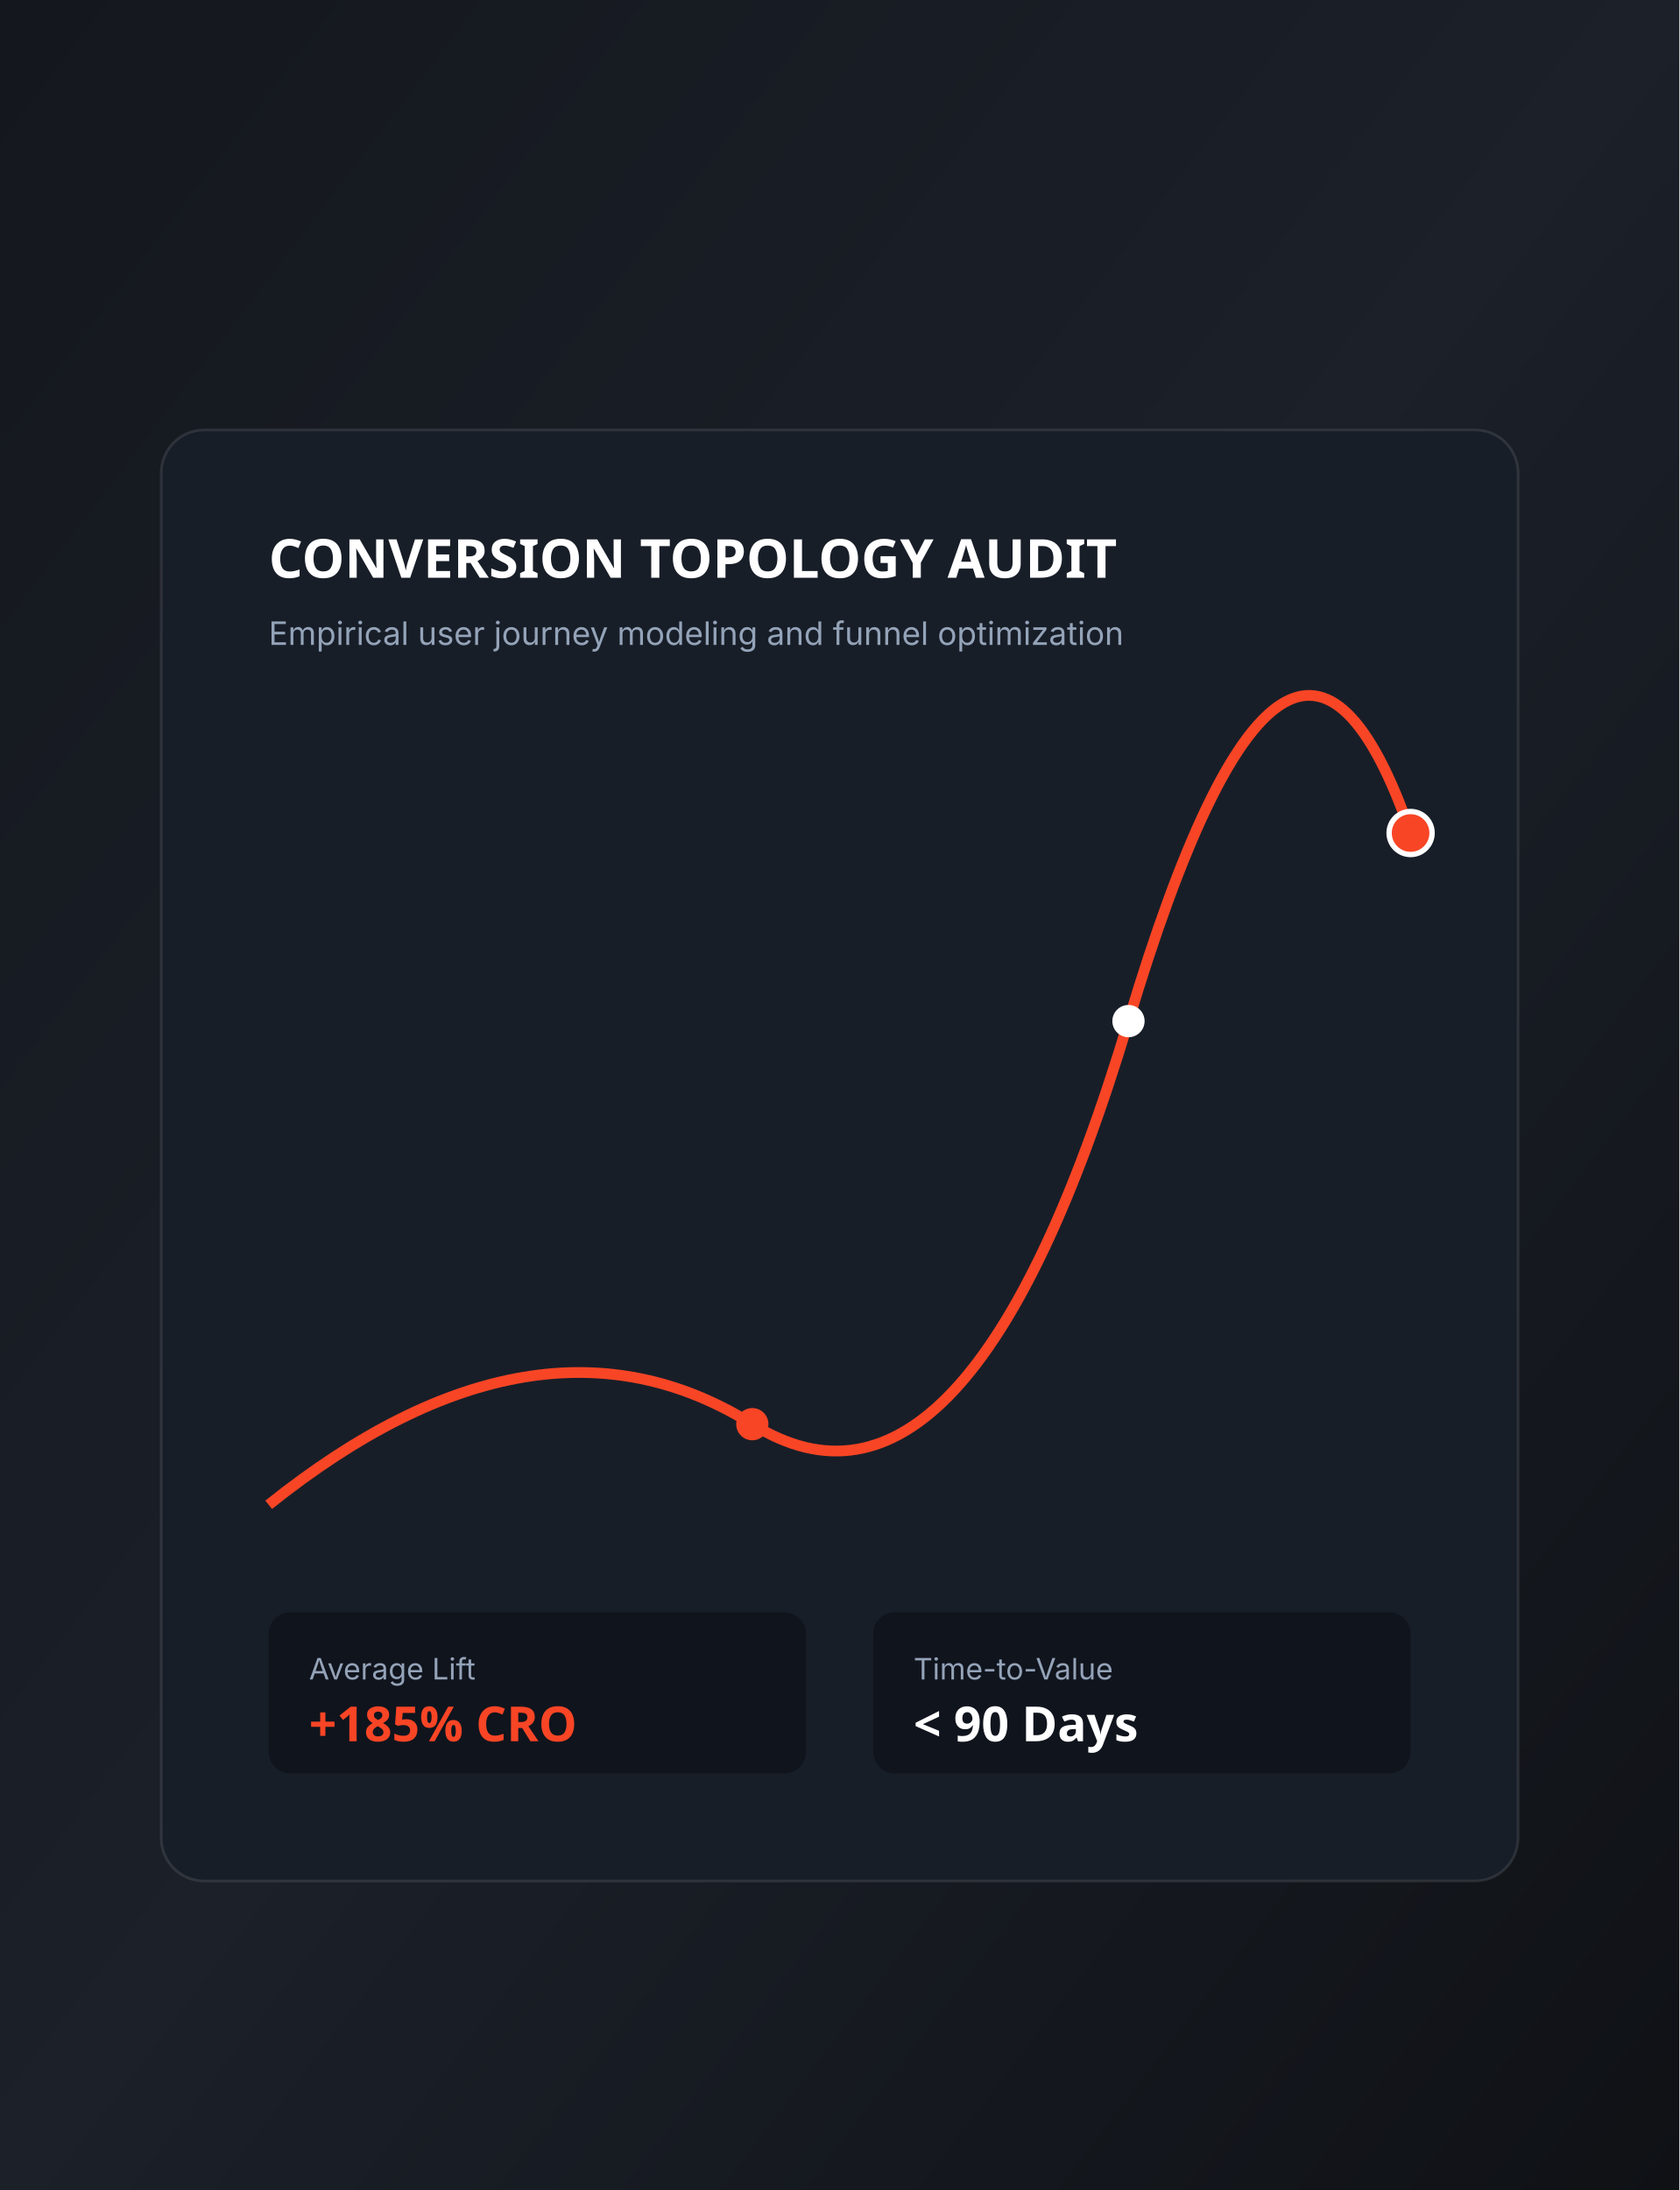
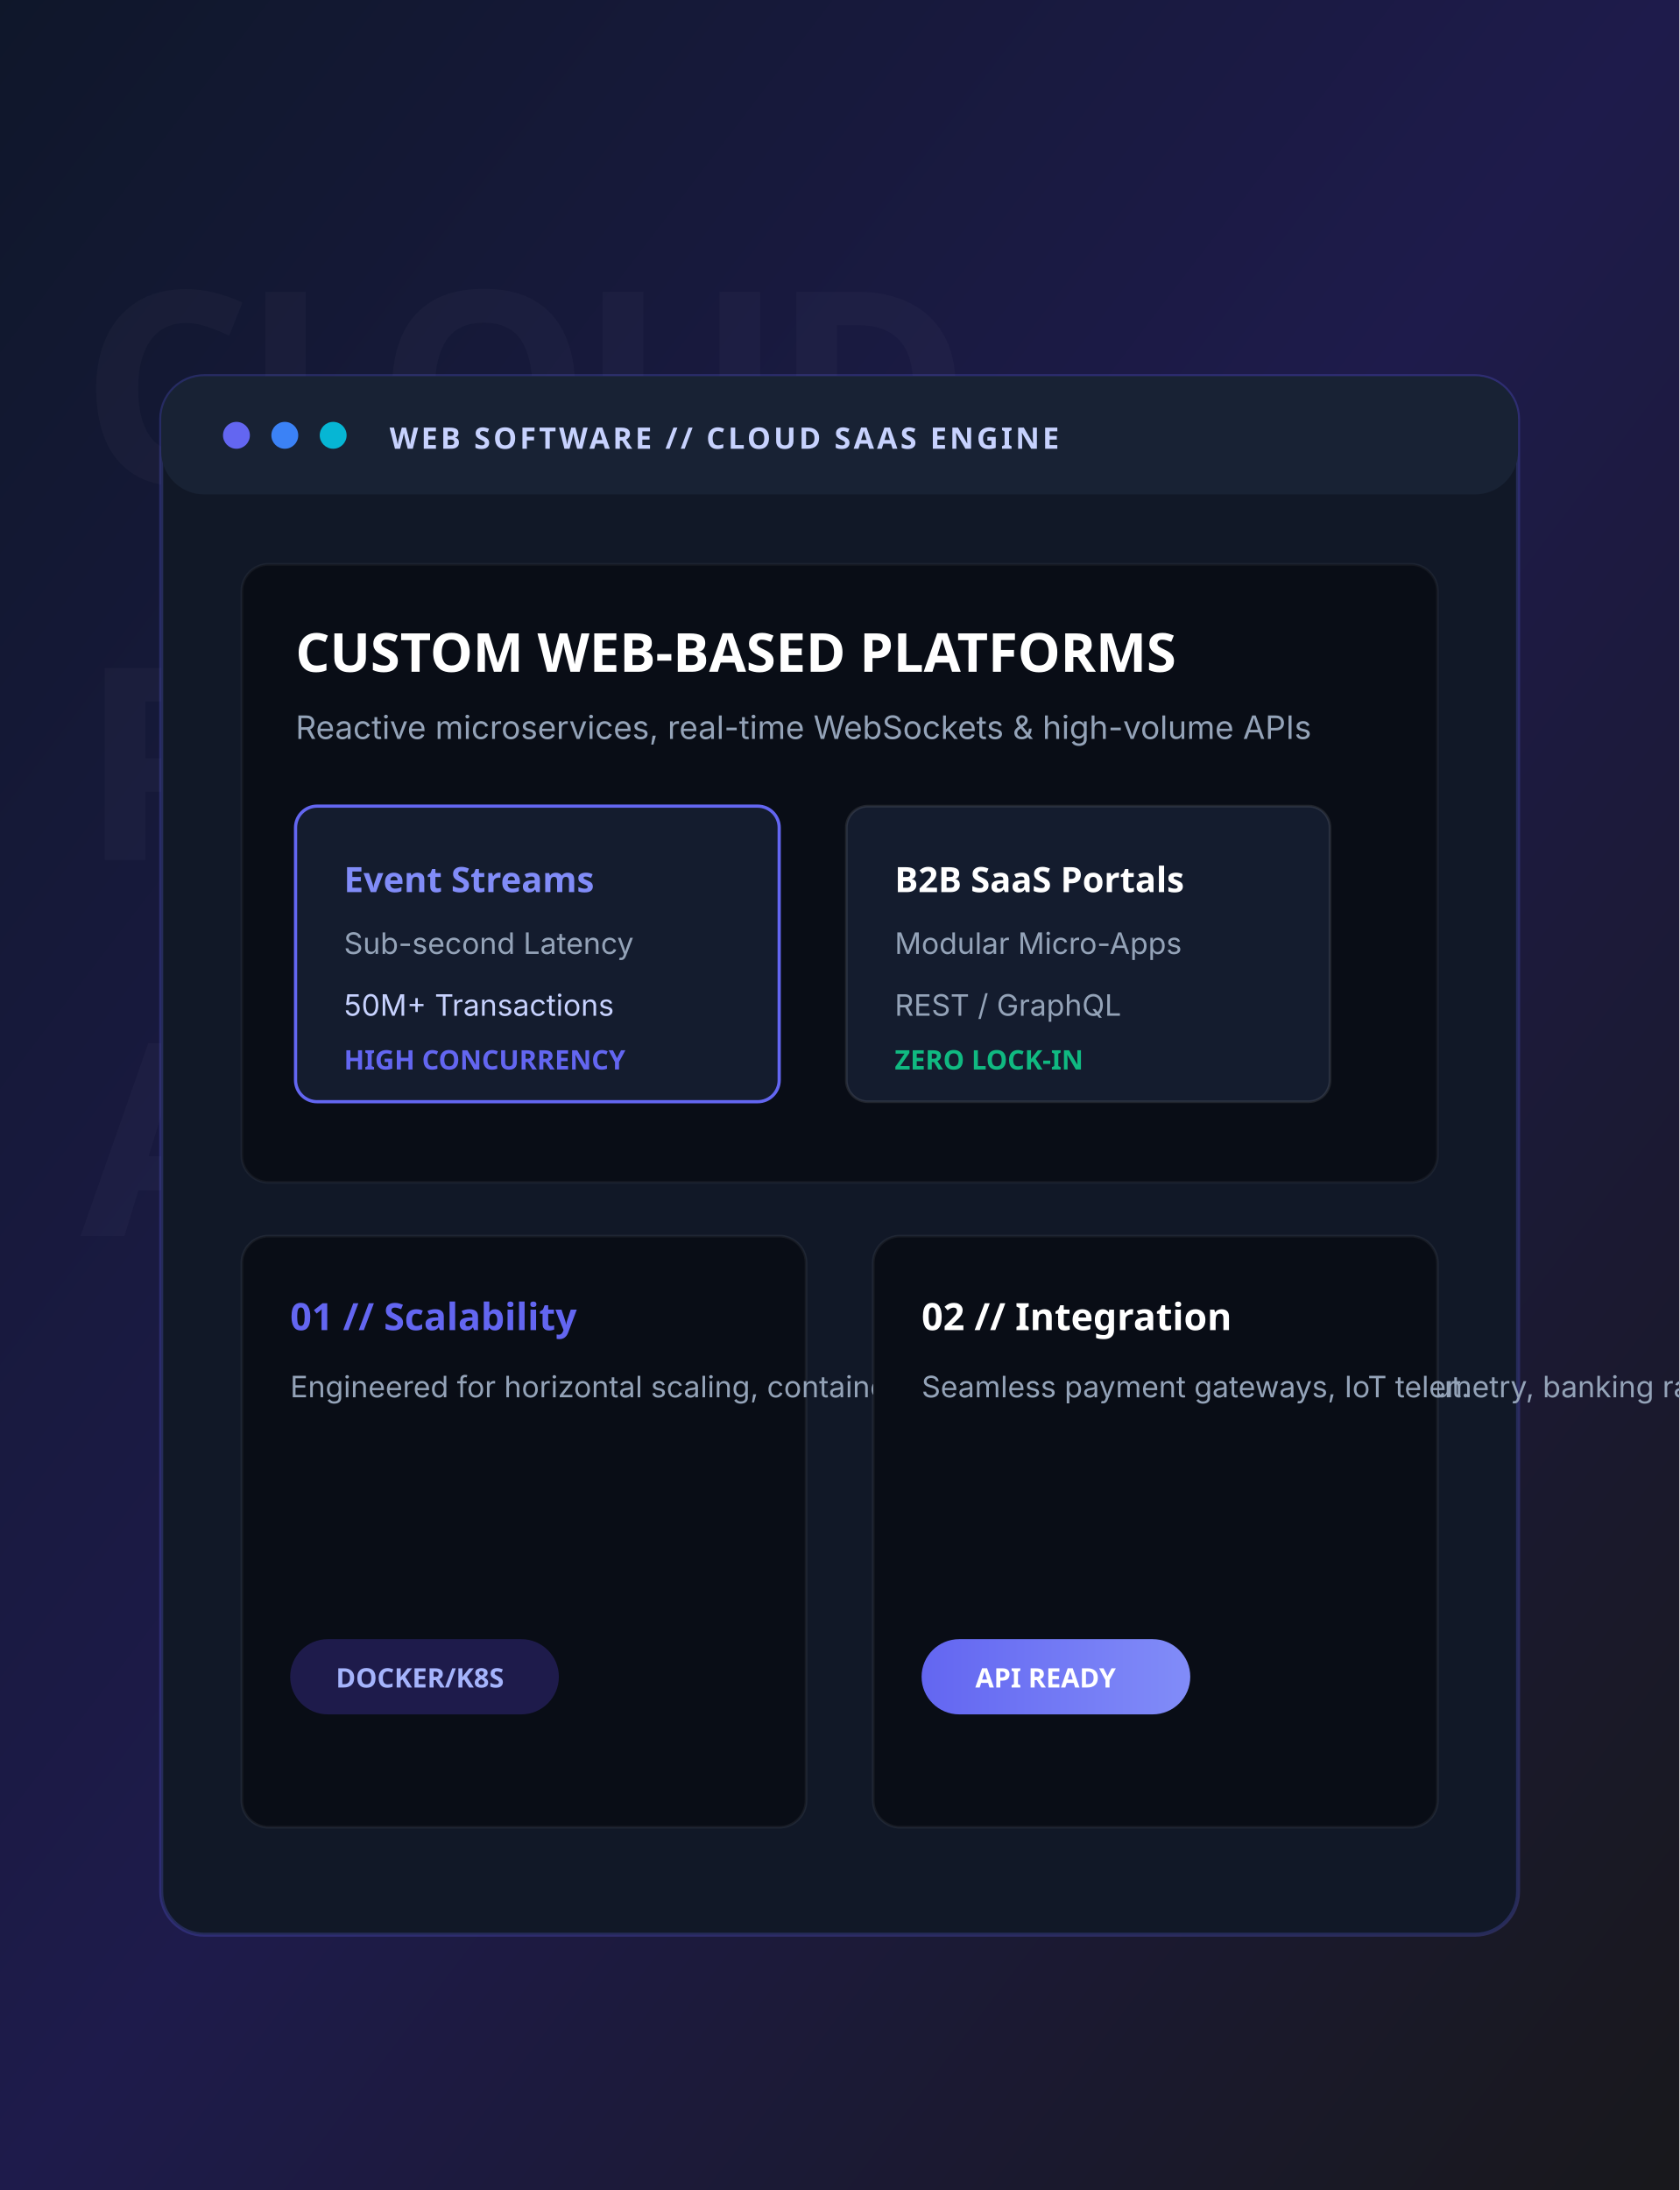
<svg xmlns="http://www.w3.org/2000/svg" viewBox="0 0 625 815" width="100%" height="100%">
  <defs>
-     <linearGradient id="stratGrad" x1="0%" y1="0%" x2="100%" y2="100%">
-       <stop offset="0%" stop-color="#14171d" />
-       <stop offset="50%" stop-color="#1b2029" />
-       <stop offset="100%" stop-color="#0f1115" />
+     <linearGradient id="softGrad" x1="0%" y1="0%" x2="100%" y2="100%">
+       <stop offset="0%" stop-color="#0f172a" />
+       <stop offset="50%" stop-color="#1e1b4b" />
+       <stop offset="100%" stop-color="#18181b" />
+     </linearGradient>
+     <linearGradient id="indigoGlow" x1="0%" y1="0%" x2="100%" y2="0%">
+       <stop offset="0%" stop-color="#6366f1" />
+       <stop offset="100%" stop-color="#818cf8" />
    </linearGradient>
  </defs>
-   <rect width="625" height="815" fill="url(#stratGrad)" />
-   <g transform="translate(60, 160)">
-     <rect width="505" height="540" rx="16" fill="#181e28" stroke="rgba(255,255,255,0.1)" />
-     <text x="40" y="55" font-family="'Montserrat', sans-serif" font-weight="800" font-size="20" fill="#ffffff">CONVERSION TOPOLOGY AUDIT</text>
-     <text x="40" y="80" font-family="'Inter', sans-serif" font-size="12" fill="#94a3b8">Empirical user journey modeling and funnel optimization</text>
-     <path d="M 40 400 Q 140 320 220 370 T 360 220 T 465 150" fill="none" stroke="#f84525" stroke-width="4" />
-     <circle cx="220" cy="370" r="6" fill="#f84525" />
-     <circle cx="360" cy="220" r="6" fill="#ffffff" />
-     <circle cx="465" cy="150" r="8" fill="#f84525" stroke="#ffffff" stroke-width="2" />
-     <rect x="40" y="440" width="200" height="60" rx="8" fill="#10141d" />
-     <text x="55" y="465" font-family="'Inter', sans-serif" font-size="11" fill="#94a3b8">Average Lift</text>
-     <text x="55" y="488" font-family="'Montserrat', sans-serif" font-weight="800" font-size="18" fill="#f84525">+185% CRO</text>
-     <rect x="265" y="440" width="200" height="60" rx="8" fill="#10141d" />
-     <text x="280" y="465" font-family="'Inter', sans-serif" font-size="11" fill="#94a3b8">Time-to-Value</text>
-     <text x="280" y="488" font-family="'Montserrat', sans-serif" font-weight="800" font-size="18" fill="#ffffff">&lt; 90 Days</text>
+   <rect width="625" height="815" fill="url(#softGrad)" />
+   <text x="30" y="180" font-family="'Montserrat', sans-serif" font-weight="900" font-size="100" fill="rgba(255,255,255,0.025)" letter-spacing="-0.04em">CLOUD</text>
+   <text x="30" y="320" font-family="'Montserrat', sans-serif" font-weight="900" font-size="100" fill="rgba(255,255,255,0.025)" letter-spacing="-0.04em">PORTAL</text>
+   <text x="30" y="460" font-family="'Montserrat', sans-serif" font-weight="900" font-size="100" fill="rgba(255,255,255,0.025)" letter-spacing="-0.04em">API/REST</text>
+   <g transform="translate(60, 140)">
+     <rect width="505" height="580" rx="16" fill="#111827" stroke="rgba(99,102,241,0.25)" stroke-width="1.5" />
+     <rect width="505" height="44" rx="16" fill="#182234" />
+     <circle cx="28" cy="22" r="5" fill="#6366f1" />
+     <circle cx="46" cy="22" r="5" fill="#3b82f6" />
+     <circle cx="64" cy="22" r="5" fill="#06b6d4" />
+     <text x="85" y="27" font-family="'Montserrat', sans-serif" font-weight="700" font-size="11" fill="#c7d2fe" letter-spacing="0.1em">WEB SOFTWARE // CLOUD SAAS ENGINE</text>
+     <rect x="30" y="70" width="445" height="230" rx="10" fill="#090d16" stroke="rgba(255,255,255,0.05)" />
+     <text x="50" y="110" font-family="'Montserrat', sans-serif" font-weight="800" font-size="20" fill="#ffffff">CUSTOM WEB-BASED PLATFORMS</text>
+     <text x="50" y="135" font-family="'Inter', sans-serif" font-size="12" fill="#94a3b8">Reactive microservices, real-time WebSockets &amp; high-volume APIs</text>
+     <g transform="translate(50, 160)">
+       <rect width="180" height="110" rx="8" fill="#141c2e" stroke="#6366f1" stroke-width="1.2" />
+       <text x="18" y="32" font-family="'Montserrat', sans-serif" font-weight="700" font-size="13" fill="#818cf8">Event Streams</text>
+       <text x="18" y="55" font-family="'Inter', sans-serif" font-size="11" fill="#94a3b8">Sub-second Latency</text>
+       <text x="18" y="78" font-family="'Inter', sans-serif" font-size="11" fill="#c7d2fe">50M+ Transactions</text>
+       <text x="18" y="98" font-family="'Montserrat', sans-serif" font-weight="700" font-size="10" fill="#6366f1">HIGH CONCURRENCY</text>
+       <rect x="205" width="180" height="110" rx="8" fill="#141c2e" stroke="rgba(255,255,255,0.1)" />
+       <text x="223" y="32" font-family="'Montserrat', sans-serif" font-weight="700" font-size="13" fill="#ffffff">B2B SaaS Portals</text>
+       <text x="223" y="55" font-family="'Inter', sans-serif" font-size="11" fill="#94a3b8">Modular Micro-Apps</text>
+       <text x="223" y="78" font-family="'Inter', sans-serif" font-size="11" fill="#94a3b8">REST / GraphQL</text>
+       <text x="223" y="98" font-family="'Montserrat', sans-serif" font-weight="700" font-size="10" fill="#10b981">ZERO LOCK-IN</text>
+     </g>
+     <rect x="30" y="320" width="210" height="220" rx="10" fill="#090d16" stroke="rgba(255,255,255,0.06)" />
+     <text x="48" y="355" font-family="'Montserrat', sans-serif" font-weight="700" font-size="14" fill="#6366f1">01 // Scalability</text>
+     <text x="48" y="380" font-family="'Inter', sans-serif" font-size="11" fill="#94a3b8">Engineered for horizontal scaling, containerized microservices, and high throughput.</text>
+     <rect x="48" y="470" width="100" height="28" rx="14" fill="#1e1b4b" />
+     <text x="65" y="488" font-family="'Montserrat', sans-serif" font-weight="700" font-size="10" fill="#a5b4fc">DOCKER/K8S</text>
+     <rect x="265" y="320" width="210" height="220" rx="10" fill="#090d16" stroke="rgba(255,255,255,0.06)" />
+     <text x="283" y="355" font-family="'Montserrat', sans-serif" font-weight="700" font-size="14" fill="#ffffff">02 // Integration</text>
+     <text x="283" y="380" font-family="'Inter', sans-serif" font-size="11" fill="#94a3b8">Seamless payment gateways, IoT telemetry, banking rails, and automated CRM triggers.</text>
+     <rect x="283" y="470" width="100" height="28" rx="14" fill="url(#indigoGlow)" />
+     <text x="303" y="488" font-family="'Montserrat', sans-serif" font-weight="700" font-size="10" fill="#ffffff">API READY</text>
  </g>
</svg>
